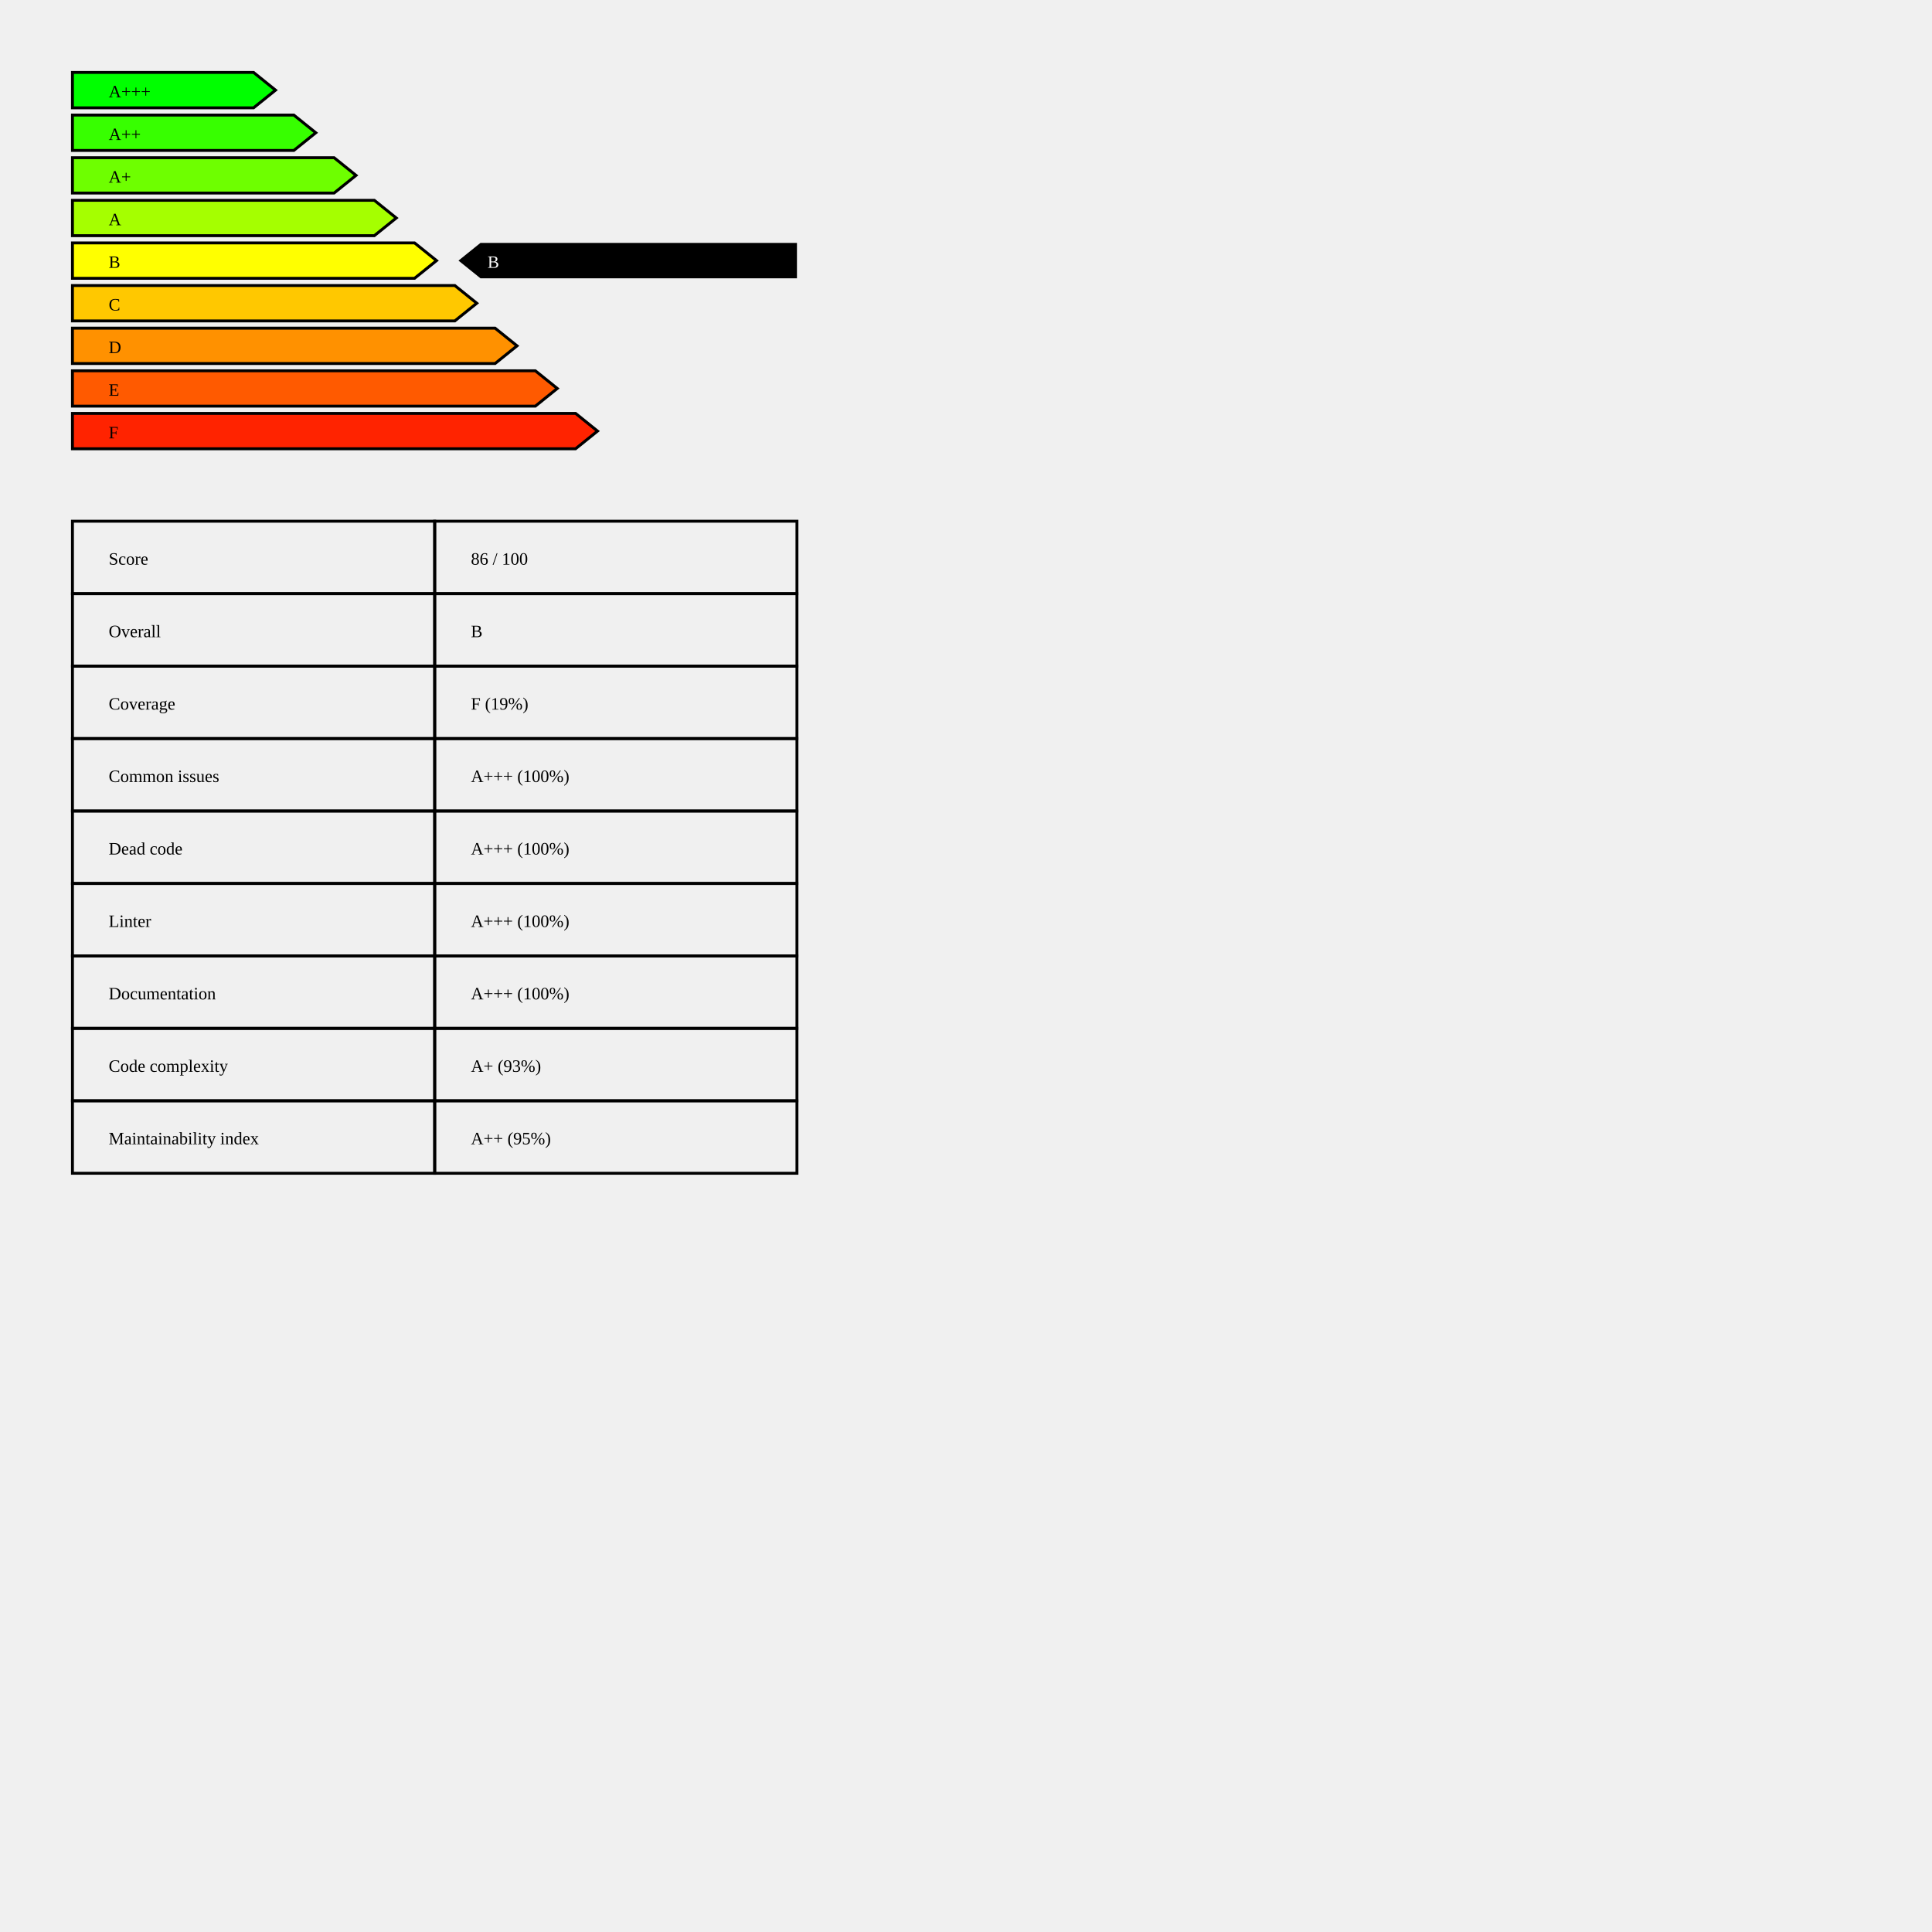
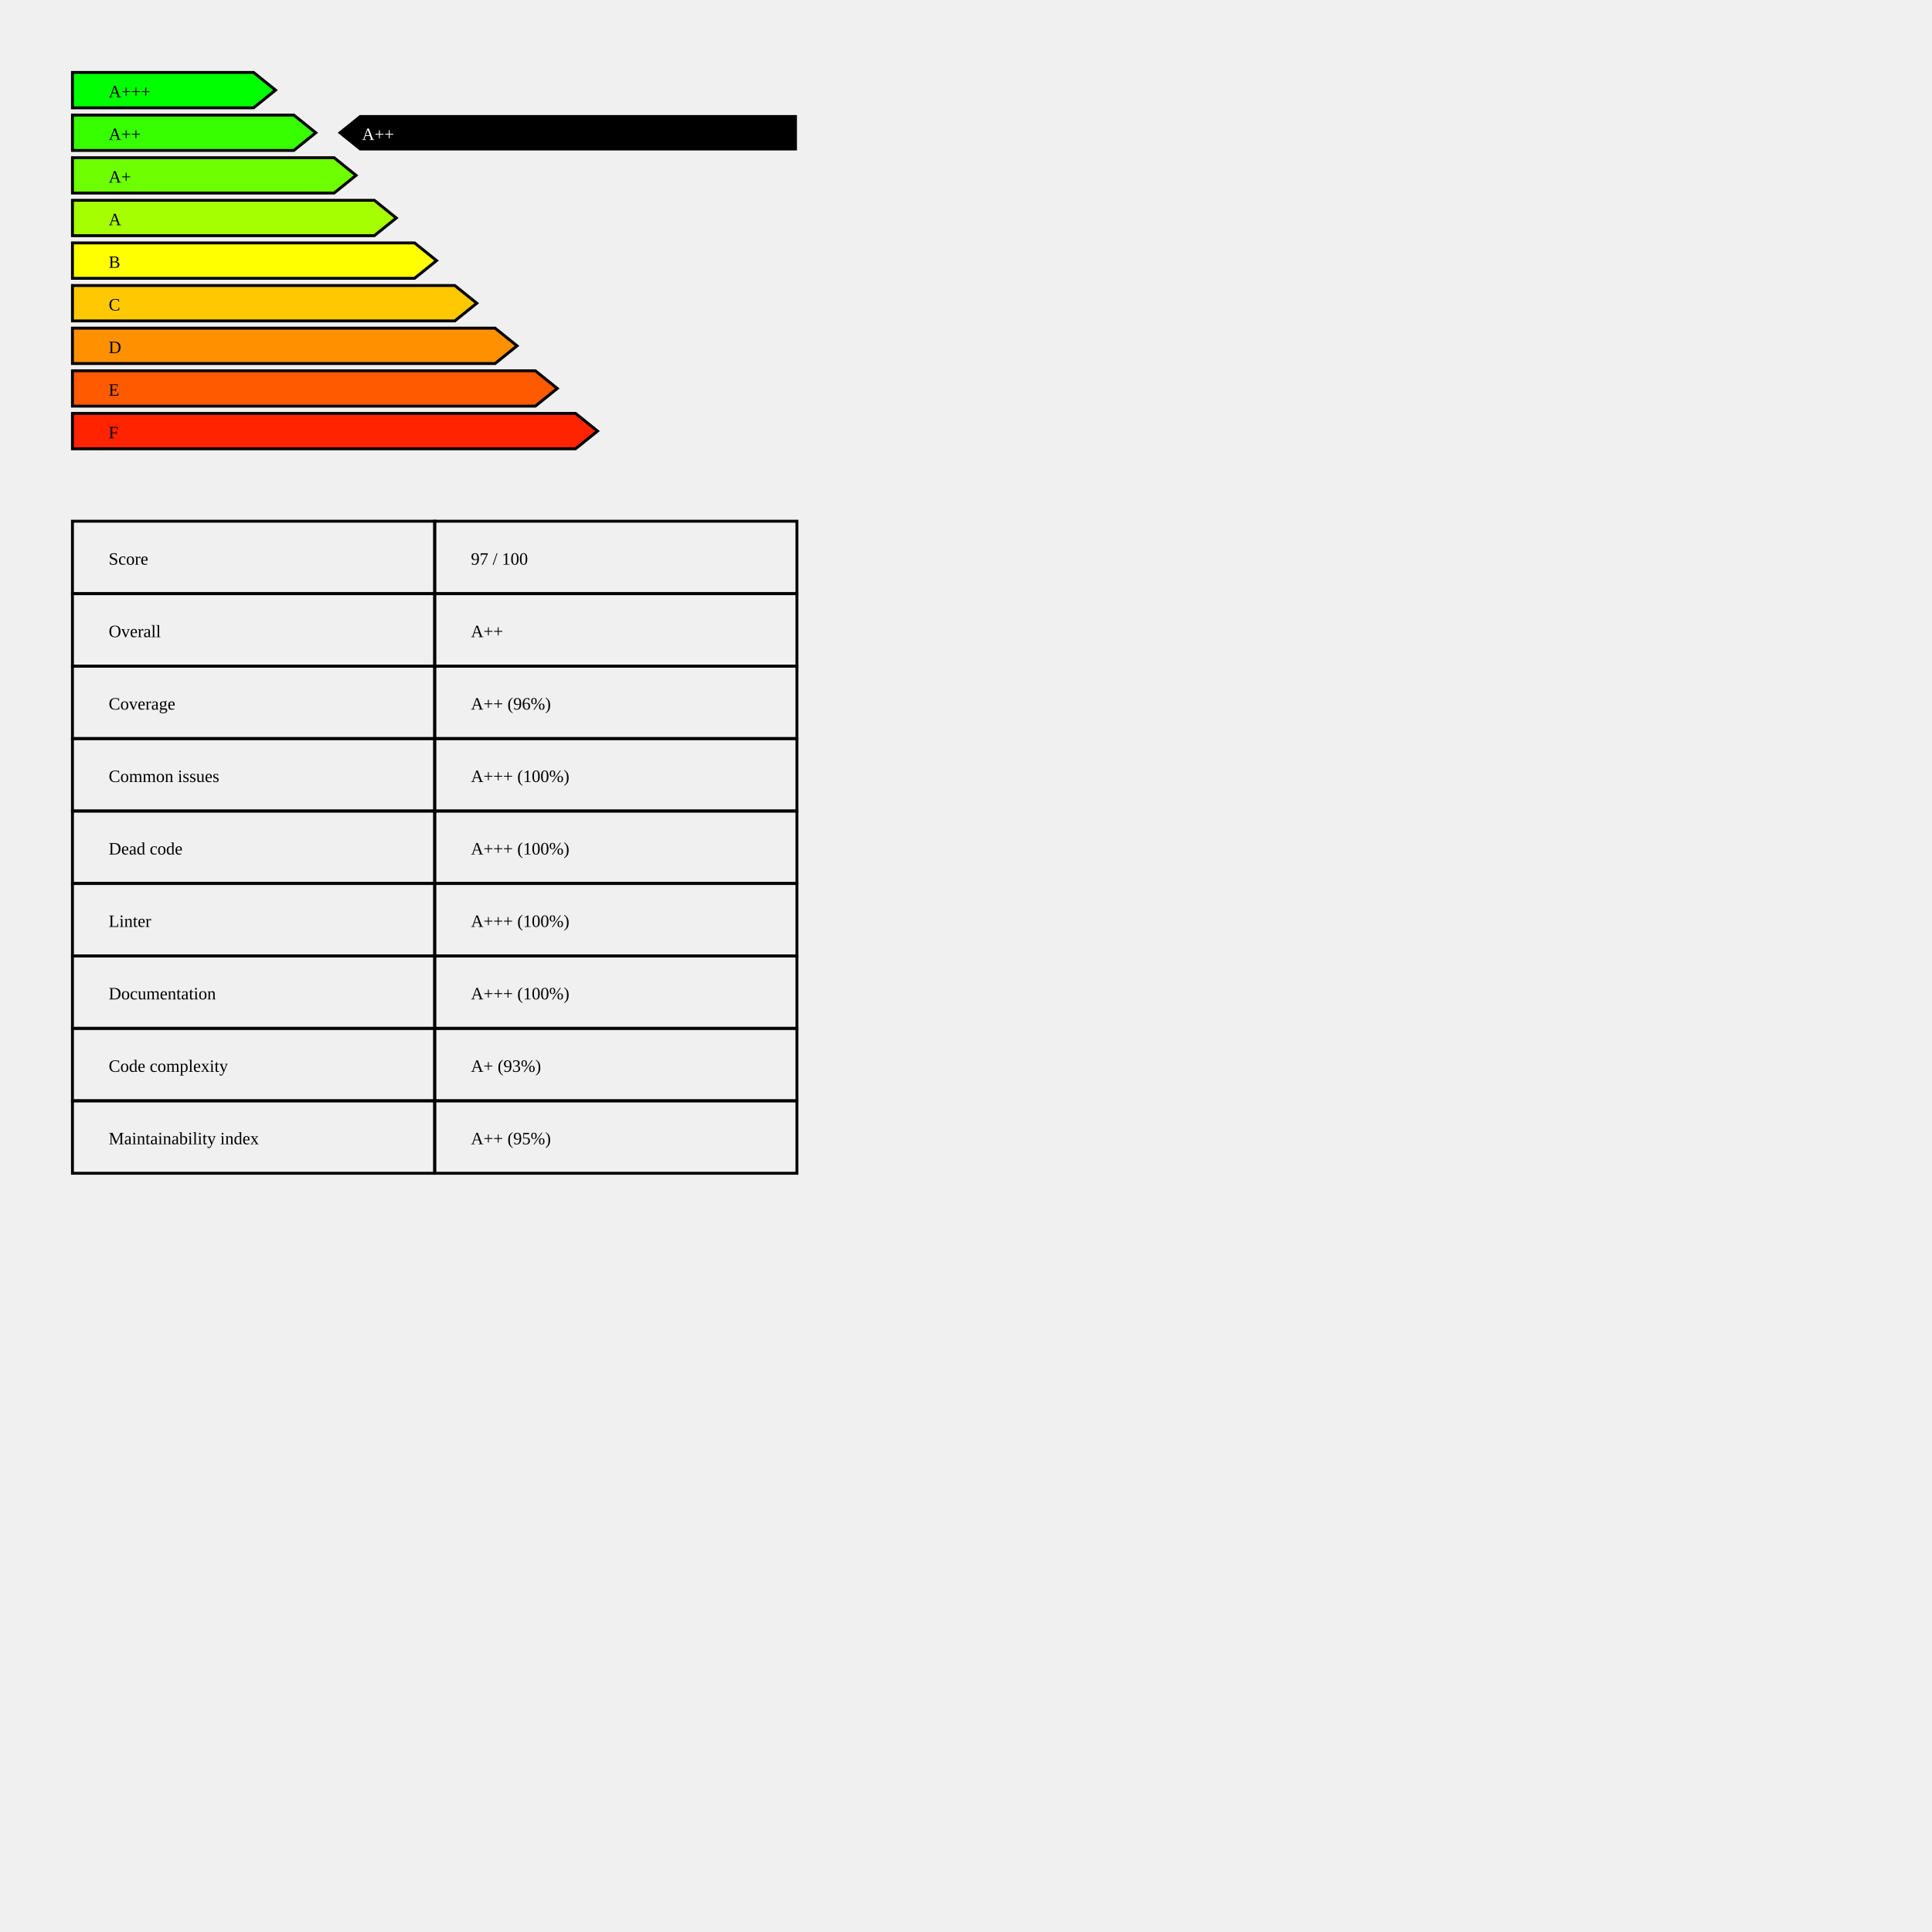
<svg xmlns="http://www.w3.org/2000/svg" baseProfile="full" height="1000pt" version="1.1" width="1000pt">
  <defs />
  <polygon points="50,50.0 175.0,50.0 190.152,62.206 175.0,74.412 50,74.412 50,50.0" style="fill:rgb(0 255 0);stroke:black;stroke-width:2;" />
  <text x="75.0" y="67.206">A+++</text>
  <polygon points="50,79.412 202.778,79.412 217.929,91.618 202.778,103.824 50,103.824 50,79.412" style="fill:rgb(55 255 0);stroke:black;stroke-width:2;" />
  <text x="75.0" y="96.618">A++</text>
  <polygon points="50,108.824 230.556,108.824 245.707,121.029 230.556,133.235 50,133.235 50,108.824" style="fill:rgb(110 255 0);stroke:black;stroke-width:2;" />
  <text x="75.0" y="126.029">A+</text>
  <polygon points="50,138.235 258.333,138.235 273.485,150.441 258.333,162.647 50,162.647 50,138.235" style="fill:rgb(165 255 0);stroke:black;stroke-width:2;" />
  <text x="75.0" y="155.441">A</text>
  <polygon points="50,167.647 286.111,167.647 301.263,179.853 286.111,192.059 50,192.059 50,167.647" style="fill:rgb(255 255 0);stroke:black;stroke-width:2;" />
  <text x="75.0" y="184.853">B</text>
  <polygon points="50,197.059 313.889,197.059 329.04,209.265 313.889,221.471 50,221.471 50,197.059" style="fill:rgb(255 200 0);stroke:black;stroke-width:2;" />
  <text x="75.0" y="214.265">C</text>
  <polygon points="50,226.471 341.667,226.471 356.818,238.676 341.667,250.882 50,250.882 50,226.471" style="fill:rgb(255 145 0);stroke:black;stroke-width:2;" />
  <text x="75.0" y="243.676">D</text>
  <polygon points="50,255.882 369.444,255.882 384.596,268.088 369.444,280.294 50,280.294 50,255.882" style="fill:rgb(255 90 0);stroke:black;stroke-width:2;" />
  <text x="75.0" y="273.088">E</text>
  <polygon points="50,285.294 397.222,285.294 412.374,297.5 397.222,309.706 50,309.706 50,285.294" style="fill:rgb(255 35 0);stroke:black;stroke-width:2;" />
  <text x="75.0" y="302.5">F</text>
-   <polygon points="331.566,167.647 316.414,179.853 331.566,192.059 550,192.059 550,167.647" style="fill:black;" />
-   <text fill="white" x="336.465" y="184.853">B</text>
+   <polygon points="248.232,79.412 233.081,91.618 248.232,103.824 550,103.824 550,79.412" style="fill:black;" />
+   <text fill="white" x="249.798" y="96.618">A++</text>
  <text x="75.0" y="389.706">Score</text>
-   <text x="325.0" y="389.706">86 / 100</text>
+   <text x="325.0" y="389.706">97 / 100</text>
  <polygon points="50,359.706 300,359.706 300,409.706 50,409.706 50,359.706" style="fill:none; stroke:black;stroke-width:2;" />
  <polygon points="300,359.706 550,359.706 550,409.706 300,409.706 300,359.706" style="fill:none; stroke:black;stroke-width:2;" />
  <text x="75.0" y="439.706">Overall</text>
-   <text x="325.0" y="439.706">B</text>
+   <text x="325.0" y="439.706">A++</text>
  <polygon points="50,409.706 300,409.706 300,459.706 50,459.706 50,409.706" style="fill:none; stroke:black;stroke-width:2;" />
  <polygon points="300,409.706 550,409.706 550,459.706 300,459.706 300,409.706" style="fill:none; stroke:black;stroke-width:2;" />
  <text x="75.0" y="489.706">Coverage</text>
-   <text x="325.0" y="489.706">F  (19%)</text>
+   <text x="325.0" y="489.706">A++  (96%)</text>
  <polygon points="50,459.706 300,459.706 300,509.706 50,509.706 50,459.706" style="fill:none; stroke:black;stroke-width:2;" />
  <polygon points="300,459.706 550,459.706 550,509.706 300,509.706 300,459.706" style="fill:none; stroke:black;stroke-width:2;" />
  <text x="75.0" y="539.706">Common issues</text>
  <text x="325.0" y="539.706">A+++  (100%)</text>
  <polygon points="50,509.706 300,509.706 300,559.706 50,559.706 50,509.706" style="fill:none; stroke:black;stroke-width:2;" />
  <polygon points="300,509.706 550,509.706 550,559.706 300,559.706 300,509.706" style="fill:none; stroke:black;stroke-width:2;" />
  <text x="75.0" y="589.706">Dead code</text>
  <text x="325.0" y="589.706">A+++  (100%)</text>
  <polygon points="50,559.706 300,559.706 300,609.706 50,609.706 50,559.706" style="fill:none; stroke:black;stroke-width:2;" />
  <polygon points="300,559.706 550,559.706 550,609.706 300,609.706 300,559.706" style="fill:none; stroke:black;stroke-width:2;" />
  <text x="75.0" y="639.706">Linter</text>
  <text x="325.0" y="639.706">A+++  (100%)</text>
  <polygon points="50,609.706 300,609.706 300,659.706 50,659.706 50,609.706" style="fill:none; stroke:black;stroke-width:2;" />
  <polygon points="300,609.706 550,609.706 550,659.706 300,659.706 300,609.706" style="fill:none; stroke:black;stroke-width:2;" />
  <text x="75.0" y="689.706">Documentation</text>
  <text x="325.0" y="689.706">A+++  (100%)</text>
  <polygon points="50,659.706 300,659.706 300,709.706 50,709.706 50,659.706" style="fill:none; stroke:black;stroke-width:2;" />
  <polygon points="300,659.706 550,659.706 550,709.706 300,709.706 300,659.706" style="fill:none; stroke:black;stroke-width:2;" />
  <text x="75.0" y="739.706">Code complexity</text>
  <text x="325.0" y="739.706">A+  (93%)</text>
  <polygon points="50,709.706 300,709.706 300,759.706 50,759.706 50,709.706" style="fill:none; stroke:black;stroke-width:2;" />
  <polygon points="300,709.706 550,709.706 550,759.706 300,759.706 300,709.706" style="fill:none; stroke:black;stroke-width:2;" />
  <text x="75.0" y="789.706">Maintainability index</text>
  <text x="325.0" y="789.706">A++  (95%)</text>
  <polygon points="50,759.706 300,759.706 300,809.706 50,809.706 50,759.706" style="fill:none; stroke:black;stroke-width:2;" />
  <polygon points="300,759.706 550,759.706 550,809.706 300,809.706 300,759.706" style="fill:none; stroke:black;stroke-width:2;" />
</svg>
